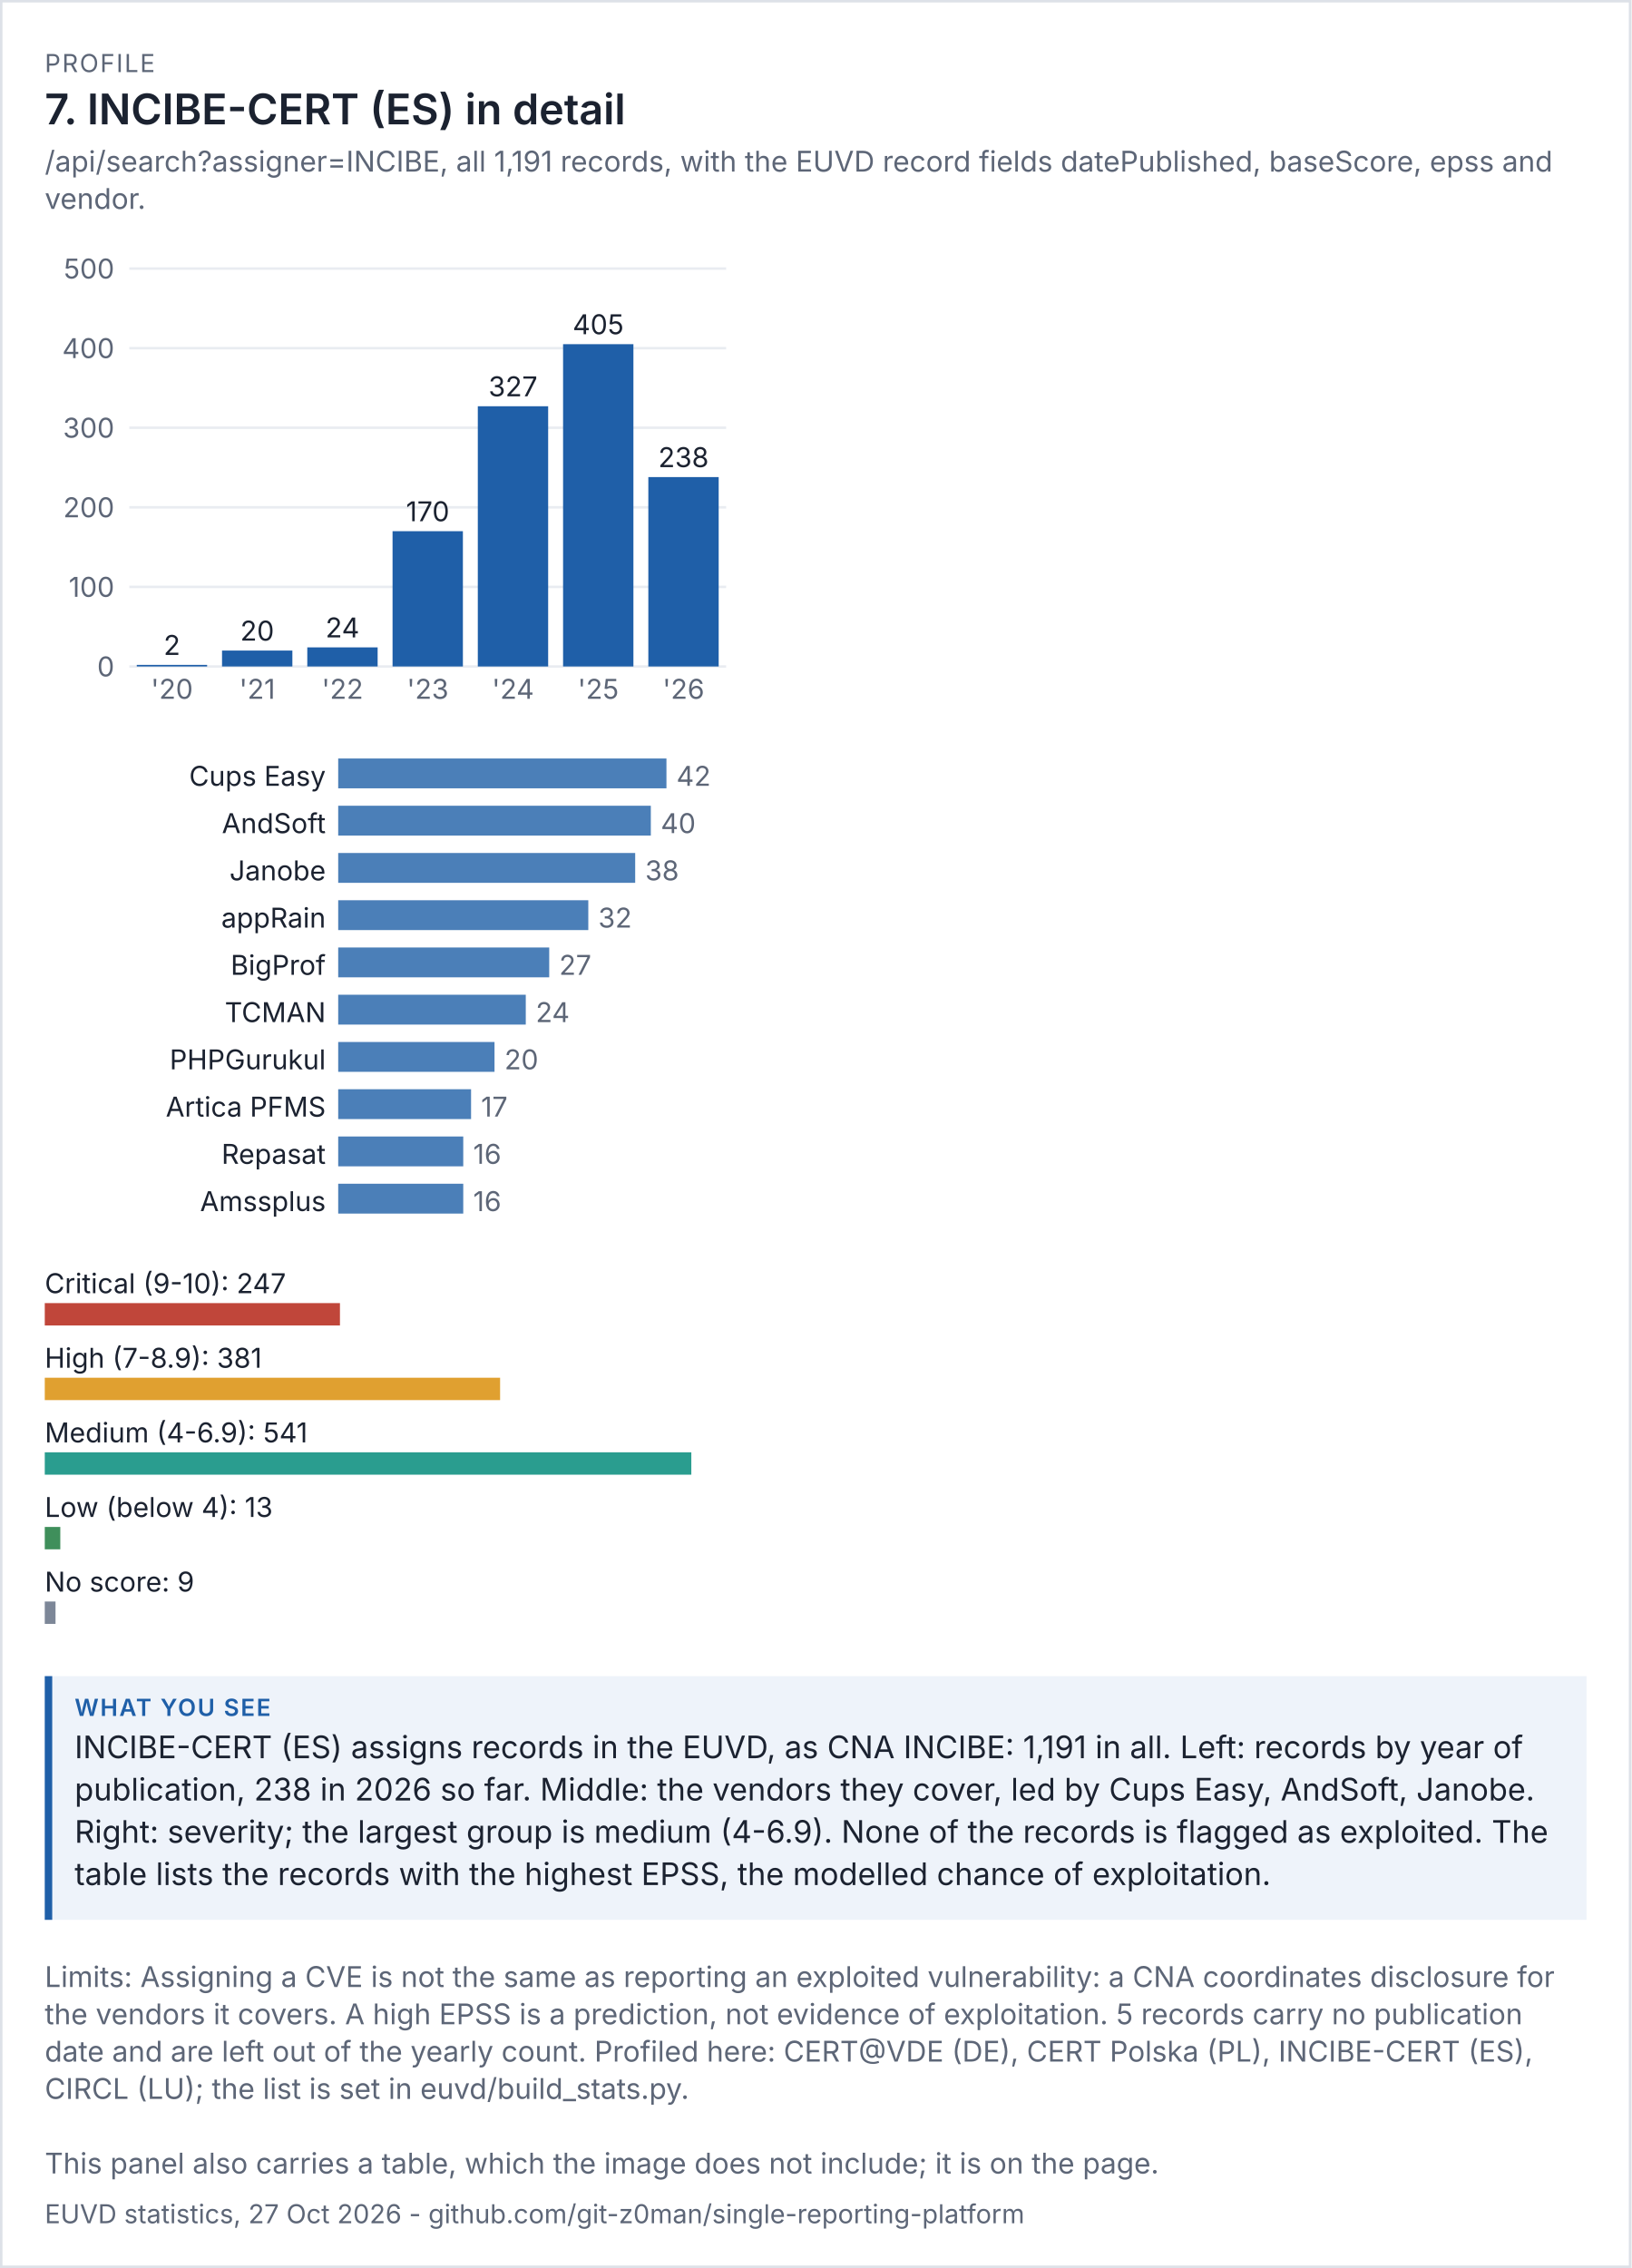
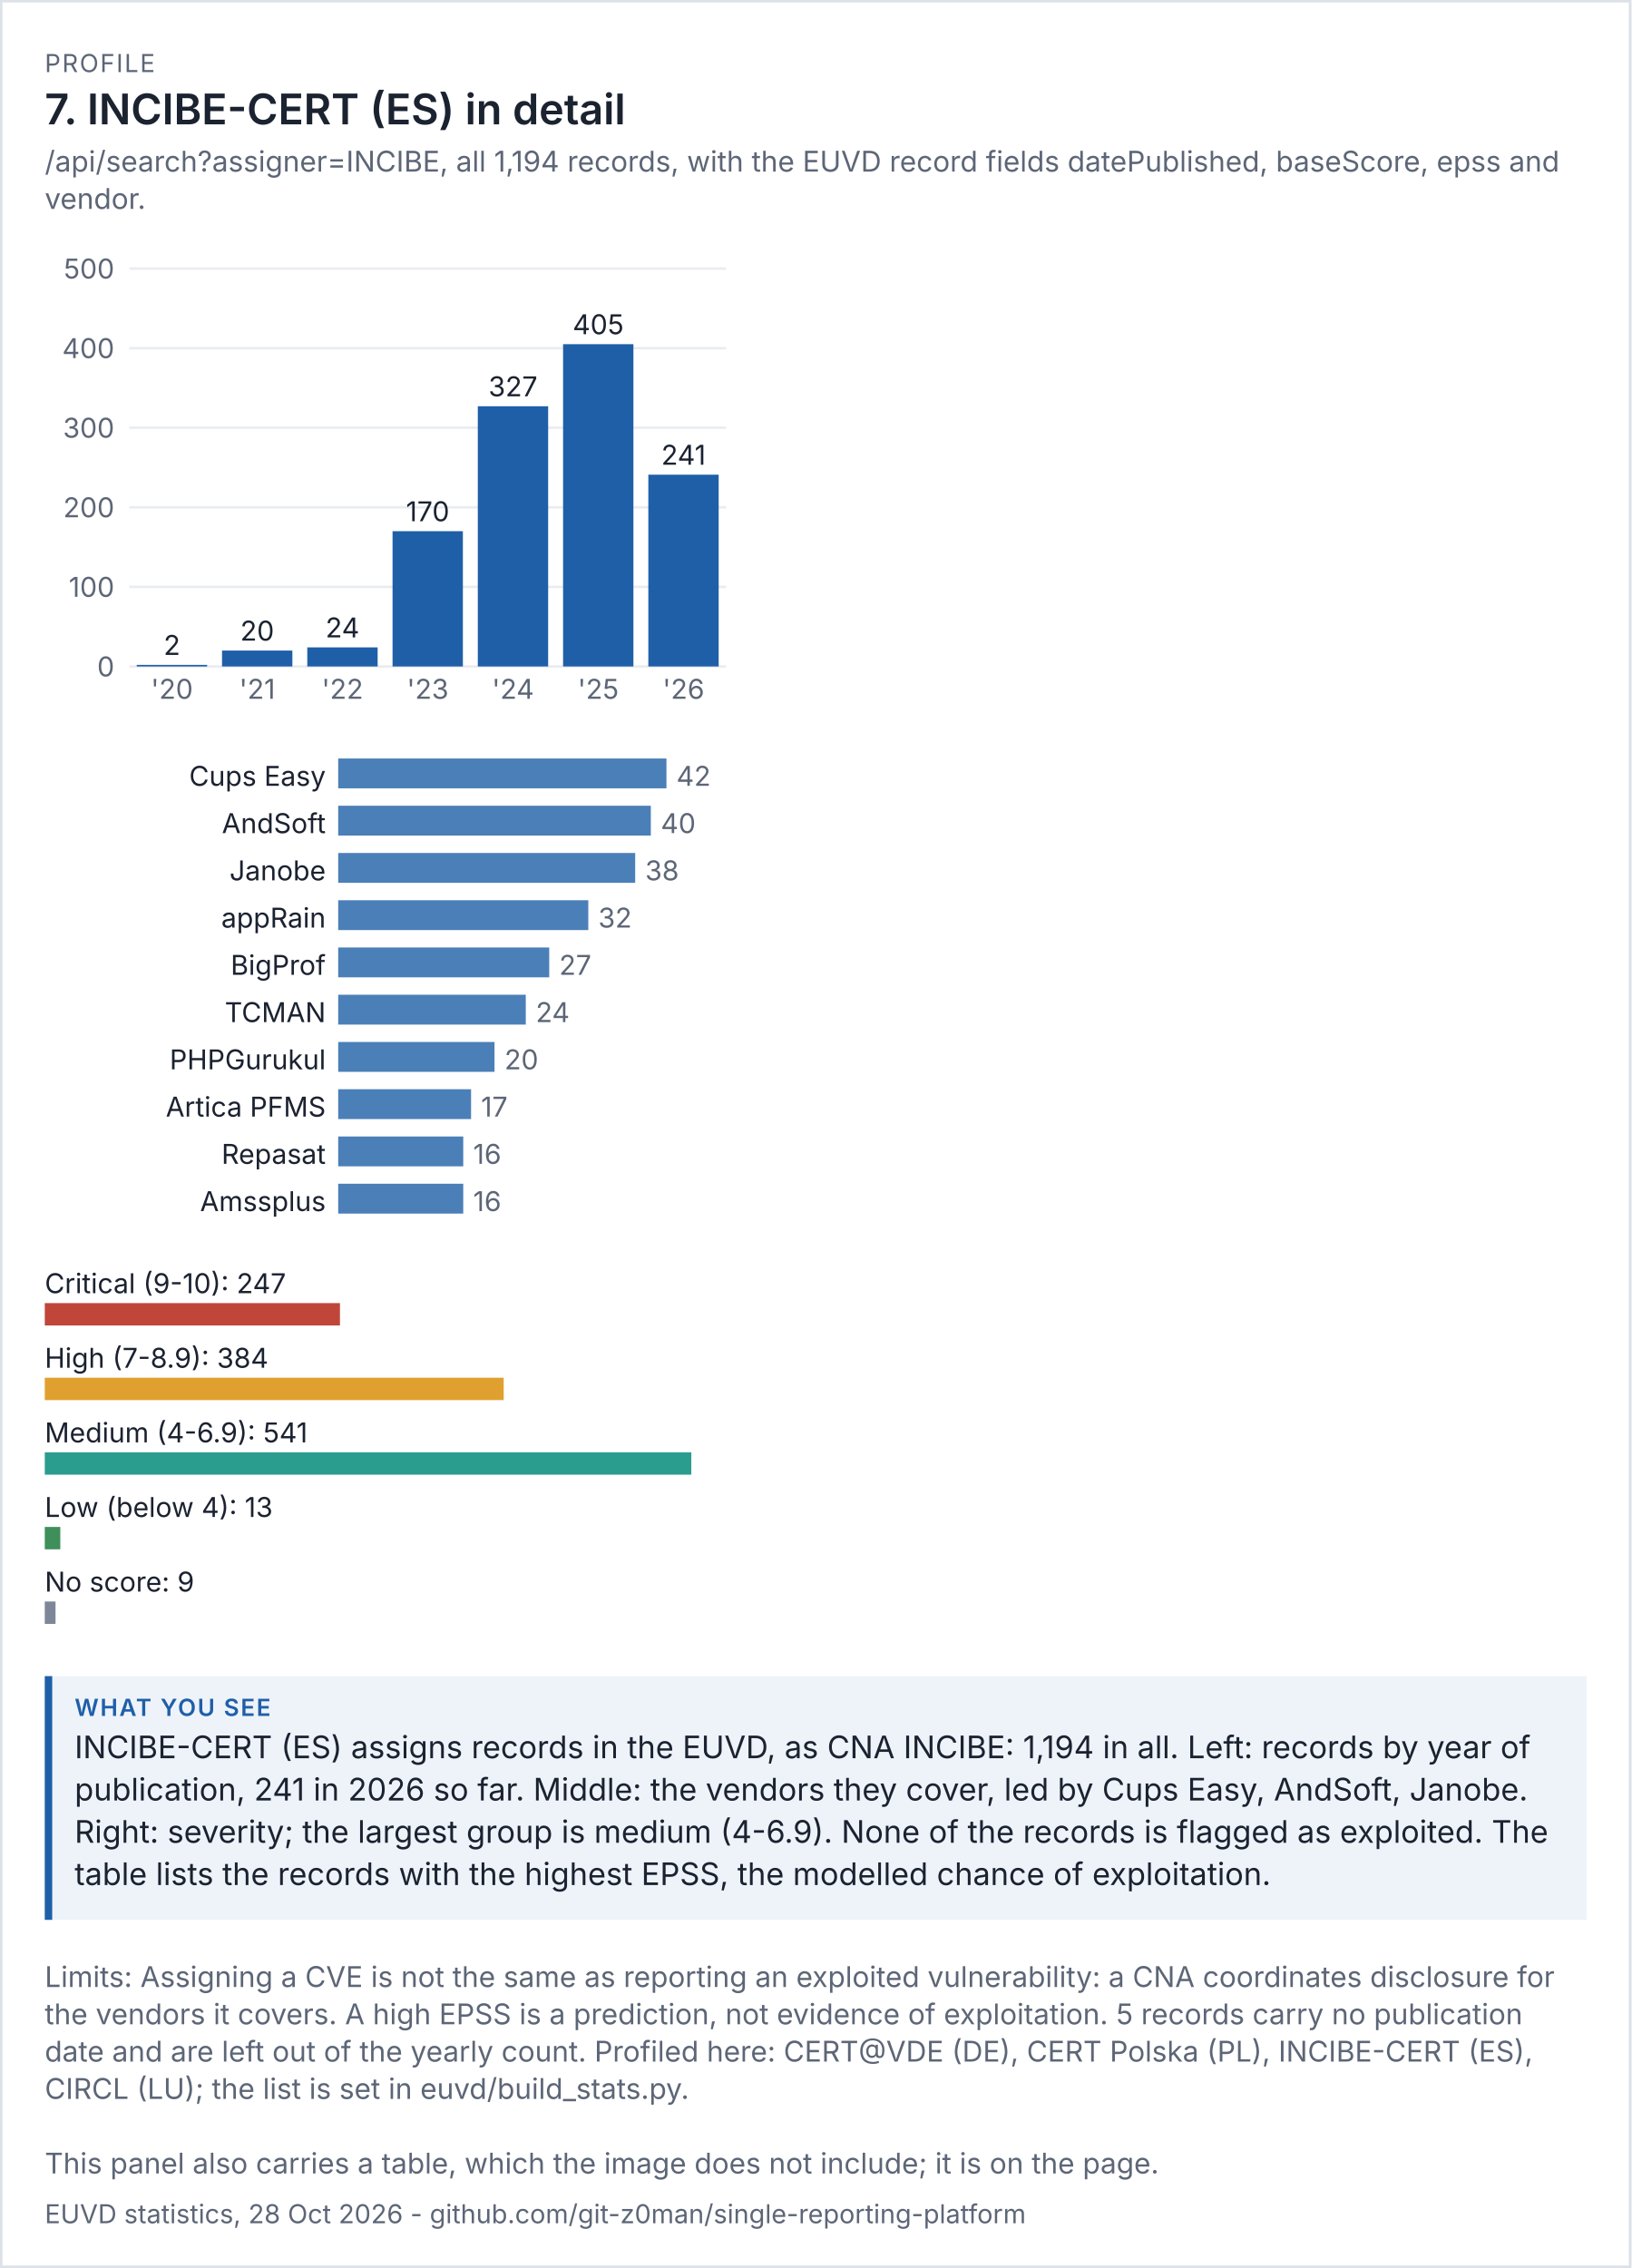
<svg xmlns="http://www.w3.org/2000/svg" viewBox="0 0 656 912" width="656" height="912" font-family="system-ui,-apple-system,'Segoe UI',sans-serif">
  <rect width="100%" height="100%" fill="#ffffff" />
  <rect x="0.5" y="0.5" width="655" height="911" fill="none" stroke="#dde1e8" />
  <text x="18" y="29" font-size="10" letter-spacing="0.6" fill="#5d6677">PROFILE</text>
  <text x="18" y="50" font-size="17" fill="#1b2230" font-weight="600">7. INCIBE-CERT (ES) in detail</text>
-   <text x="18" y="69" font-size="11.5" fill="#5d6677">/api/search?assigner=INCIBE, all 1,191 records, with the EUVD record fields datePublished, baseScore, epss and</text>
+   <text x="18" y="69" font-size="11.5" fill="#5d6677">/api/search?assigner=INCIBE, all 1,194 records, with the EUVD record fields datePublished, baseScore, epss and</text>
  <text x="18" y="84" font-size="11.5" fill="#5d6677">vendor.</text>
  <g transform="translate(18,94) scale(1)" font-size="11">
    <svg viewBox="0 0 280 200" role="img" width="280" height="200">
      <g>
        <line x1="34" x2="274" y1="174" y2="174" stroke="rgb(233, 236, 241)" />
        <text x="28" y="178" text-anchor="end" fill="rgb(93, 102, 119)">0</text>
        <line x1="34" x2="274" y1="142" y2="142" stroke="rgb(233, 236, 241)" />
        <text x="28" y="146" text-anchor="end" fill="rgb(93, 102, 119)">100</text>
        <line x1="34" x2="274" y1="110" y2="110" stroke="rgb(233, 236, 241)" />
        <text x="28" y="114" text-anchor="end" fill="rgb(93, 102, 119)">200</text>
        <line x1="34" x2="274" y1="78" y2="78" stroke="rgb(233, 236, 241)" />
        <text x="28" y="82" text-anchor="end" fill="rgb(93, 102, 119)">300</text>
        <line x1="34" x2="274" y1="46" y2="46" stroke="rgb(233, 236, 241)" />
        <text x="28" y="50" text-anchor="end" fill="rgb(93, 102, 119)">400</text>
        <line x1="34" x2="274" y1="14" y2="14" stroke="rgb(233, 236, 241)" />
        <text x="28" y="18" text-anchor="end" fill="rgb(93, 102, 119)">500</text>
        <rect x="37" y="173.36" width="28.286" height="0.64" fill="rgb(31, 95, 168)" />
        <text x="51.143" y="169.36" text-anchor="middle" class="t" fill="rgb(27, 34, 48)">2</text>
        <text x="51.143" y="187" text-anchor="middle" fill="rgb(93, 102, 119)">'20</text>
        <rect x="71.286" y="167.6" width="28.286" height="6.4" fill="rgb(31, 95, 168)" />
        <text x="85.429" y="163.6" text-anchor="middle" class="t" fill="rgb(27, 34, 48)">20</text>
        <text x="85.429" y="187" text-anchor="middle" fill="rgb(93, 102, 119)">'21</text>
        <rect x="105.571" y="166.32" width="28.286" height="7.68" fill="rgb(31, 95, 168)" />
        <text x="119.714" y="162.32" text-anchor="middle" class="t" fill="rgb(27, 34, 48)">24</text>
        <text x="119.714" y="187" text-anchor="middle" fill="rgb(93, 102, 119)">'22</text>
        <rect x="139.857" y="119.6" width="28.286" height="54.4" fill="rgb(31, 95, 168)" />
        <text x="154" y="115.6" text-anchor="middle" class="t" fill="rgb(27, 34, 48)">170</text>
        <text x="154" y="187" text-anchor="middle" fill="rgb(93, 102, 119)">'23</text>
        <rect x="174.143" y="69.36" width="28.286" height="104.64" fill="rgb(31, 95, 168)" />
        <text x="188.286" y="65.36" text-anchor="middle" class="t" fill="rgb(27, 34, 48)">327</text>
        <text x="188.286" y="187" text-anchor="middle" fill="rgb(93, 102, 119)">'24</text>
        <rect x="208.429" y="44.4" width="28.286" height="129.6" fill="rgb(31, 95, 168)" />
        <text x="222.571" y="40.4" text-anchor="middle" class="t" fill="rgb(27, 34, 48)">405</text>
        <text x="222.571" y="187" text-anchor="middle" fill="rgb(93, 102, 119)">'25</text>
-         <rect x="242.714" y="97.84" width="28.286" height="76.16" fill="rgb(31, 95, 168)" />
-         <text x="256.857" y="93.84" text-anchor="middle" class="t" fill="rgb(27, 34, 48)">238</text>
+         <rect x="242.714" y="96.88" width="28.286" height="77.12" fill="rgb(31, 95, 168)" />
+         <text x="256.857" y="92.88" text-anchor="middle" class="t" fill="rgb(27, 34, 48)">241</text>
        <text x="256.857" y="187" text-anchor="middle" fill="rgb(93, 102, 119)">'26</text>
      </g>
    </svg>
  </g>
  <g transform="translate(18,302) scale(1)" font-size="11">
    <svg viewBox="0 0 280 196" role="img" width="280" height="196">
      <g>
        <text x="113" y="14" text-anchor="end" class="t" fill="rgb(27, 34, 48)">Cups Easy</text>
        <rect x="118" y="3" width="132" height="12" fill="rgb(75, 127, 184)" />
        <text x="254" y="14" fill="rgb(93, 102, 119)">42</text>
        <text x="113" y="33" text-anchor="end" class="t" fill="rgb(27, 34, 48)">AndSoft</text>
        <rect x="118" y="22" width="125.714" height="12" fill="rgb(75, 127, 184)" />
        <text x="247.714" y="33" fill="rgb(93, 102, 119)">40</text>
        <text x="113" y="52" text-anchor="end" class="t" fill="rgb(27, 34, 48)">Janobe</text>
        <rect x="118" y="41" width="119.429" height="12" fill="rgb(75, 127, 184)" />
        <text x="241.429" y="52" fill="rgb(93, 102, 119)">38</text>
        <text x="113" y="71" text-anchor="end" class="t" fill="rgb(27, 34, 48)">appRain</text>
        <rect x="118" y="60" width="100.571" height="12" fill="rgb(75, 127, 184)" />
        <text x="222.571" y="71" fill="rgb(93, 102, 119)">32</text>
        <text x="113" y="90" text-anchor="end" class="t" fill="rgb(27, 34, 48)">BigProf </text>
        <rect x="118" y="79" width="84.857" height="12" fill="rgb(75, 127, 184)" />
        <text x="206.857" y="90" fill="rgb(93, 102, 119)">27</text>
        <text x="113" y="109" text-anchor="end" class="t" fill="rgb(27, 34, 48)">TCMAN</text>
        <rect x="118" y="98" width="75.429" height="12" fill="rgb(75, 127, 184)" />
        <text x="197.429" y="109" fill="rgb(93, 102, 119)">24</text>
        <text x="113" y="128" text-anchor="end" class="t" fill="rgb(27, 34, 48)">PHPGurukul</text>
        <rect x="118" y="117" width="62.857" height="12" fill="rgb(75, 127, 184)" />
        <text x="184.857" y="128" fill="rgb(93, 102, 119)">20</text>
        <text x="113" y="147" text-anchor="end" class="t" fill="rgb(27, 34, 48)">Artica PFMS</text>
        <rect x="118" y="136" width="53.429" height="12" fill="rgb(75, 127, 184)" />
        <text x="175.429" y="147" fill="rgb(93, 102, 119)">17</text>
        <text x="113" y="166" text-anchor="end" class="t" fill="rgb(27, 34, 48)">Repasat</text>
        <rect x="118" y="155" width="50.286" height="12" fill="rgb(75, 127, 184)" />
        <text x="172.286" y="166" fill="rgb(93, 102, 119)">16</text>
        <text x="113" y="185" text-anchor="end" class="t" fill="rgb(27, 34, 48)">Amssplus</text>
        <rect x="118" y="174" width="50.286" height="12" fill="rgb(75, 127, 184)" />
        <text x="172.286" y="185" fill="rgb(93, 102, 119)">16</text>
      </g>
    </svg>
  </g>
  <g transform="translate(18,506) scale(1)" font-size="11">
    <svg viewBox="0 0 280 156" role="img" width="280" height="156">
      <g>
        <text x="0" y="14" class="t" fill="rgb(27, 34, 48)">Critical (9-10): 247</text>
        <rect x="0" y="18" width="118.706" height="9" fill="rgb(192, 70, 58)" />
-         <text x="0" y="44" class="t" fill="rgb(27, 34, 48)">High (7-8.9): 381</text>
-         <rect x="0" y="48" width="183.105" height="9" fill="rgb(224, 160, 48)" />
+         <text x="0" y="44" class="t" fill="rgb(27, 34, 48)">High (7-8.9): 384</text>
+         <rect x="0" y="48" width="184.547" height="9" fill="rgb(224, 160, 48)" />
        <text x="0" y="74" class="t" fill="rgb(27, 34, 48)">Medium (4-6.9): 541</text>
        <rect x="0" y="78" width="260" height="9" fill="rgb(42, 157, 143)" />
        <text x="0" y="104" class="t" fill="rgb(27, 34, 48)">Low (below 4): 13</text>
        <rect x="0" y="108" width="6.248" height="9" fill="rgb(63, 143, 91)" />
        <text x="0" y="134" class="t" fill="rgb(27, 34, 48)">No score: 9</text>
        <rect x="0" y="138" width="4.325" height="9" fill="rgb(125, 135, 152)" />
      </g>
    </svg>
  </g>
  <rect x="18" y="674" width="620" height="98" fill="#eef3fa" />
  <rect x="18" y="674" width="3" height="98" fill="#1f5fa8" />
  <text x="30" y="690" font-size="9.5" letter-spacing="0.6" font-weight="600" fill="#1f5fa8">WHAT YOU SEE</text>
-   <text x="30" y="707" font-size="12.5" fill="#1b2230">INCIBE-CERT (ES) assigns records in the EUVD, as CNA INCIBE: 1,191 in all. Left: records by year of</text>
-   <text x="30" y="724" font-size="12.5" fill="#1b2230">publication, 238 in 2026 so far. Middle: the vendors they cover, led by Cups Easy, AndSoft, Janobe.</text>
+   <text x="30" y="707" font-size="12.5" fill="#1b2230">INCIBE-CERT (ES) assigns records in the EUVD, as CNA INCIBE: 1,194 in all. Left: records by year of</text>
+   <text x="30" y="724" font-size="12.5" fill="#1b2230">publication, 241 in 2026 so far. Middle: the vendors they cover, led by Cups Easy, AndSoft, Janobe.</text>
  <text x="30" y="741" font-size="12.5" fill="#1b2230">Right: severity; the largest group is medium (4-6.9). None of the records is flagged as exploited. The</text>
  <text x="30" y="758" font-size="12.5" fill="#1b2230">table lists the records with the highest EPSS, the modelled chance of exploitation.</text>
  <text x="18" y="799" font-size="11.5" fill="#5d6677">Limits: Assigning a CVE is not the same as reporting an exploited vulnerability: a CNA coordinates disclosure for</text>
  <text x="18" y="814" font-size="11.5" fill="#5d6677">the vendors it covers. A high EPSS is a prediction, not evidence of exploitation. 5 records carry no publication</text>
  <text x="18" y="829" font-size="11.5" fill="#5d6677">date and are left out of the yearly count. Profiled here: CERT@VDE (DE), CERT Polska (PL), INCIBE-CERT (ES),</text>
  <text x="18" y="844" font-size="11.5" fill="#5d6677">CIRCL (LU); the list is set in euvd/build_stats.py.</text>
  <text x="18" y="874" font-size="11.5" fill="#5d6677">This panel also carries a table, which the image does not include; it is on the page.</text>
-   <text x="18" y="894" font-size="10.5" fill="#5d6677">EUVD statistics, 27 Oct 2026 - github.com/git-z0man/single-reporting-platform</text>
+   <text x="18" y="894" font-size="10.5" fill="#5d6677">EUVD statistics, 28 Oct 2026 - github.com/git-z0man/single-reporting-platform</text>
</svg>
